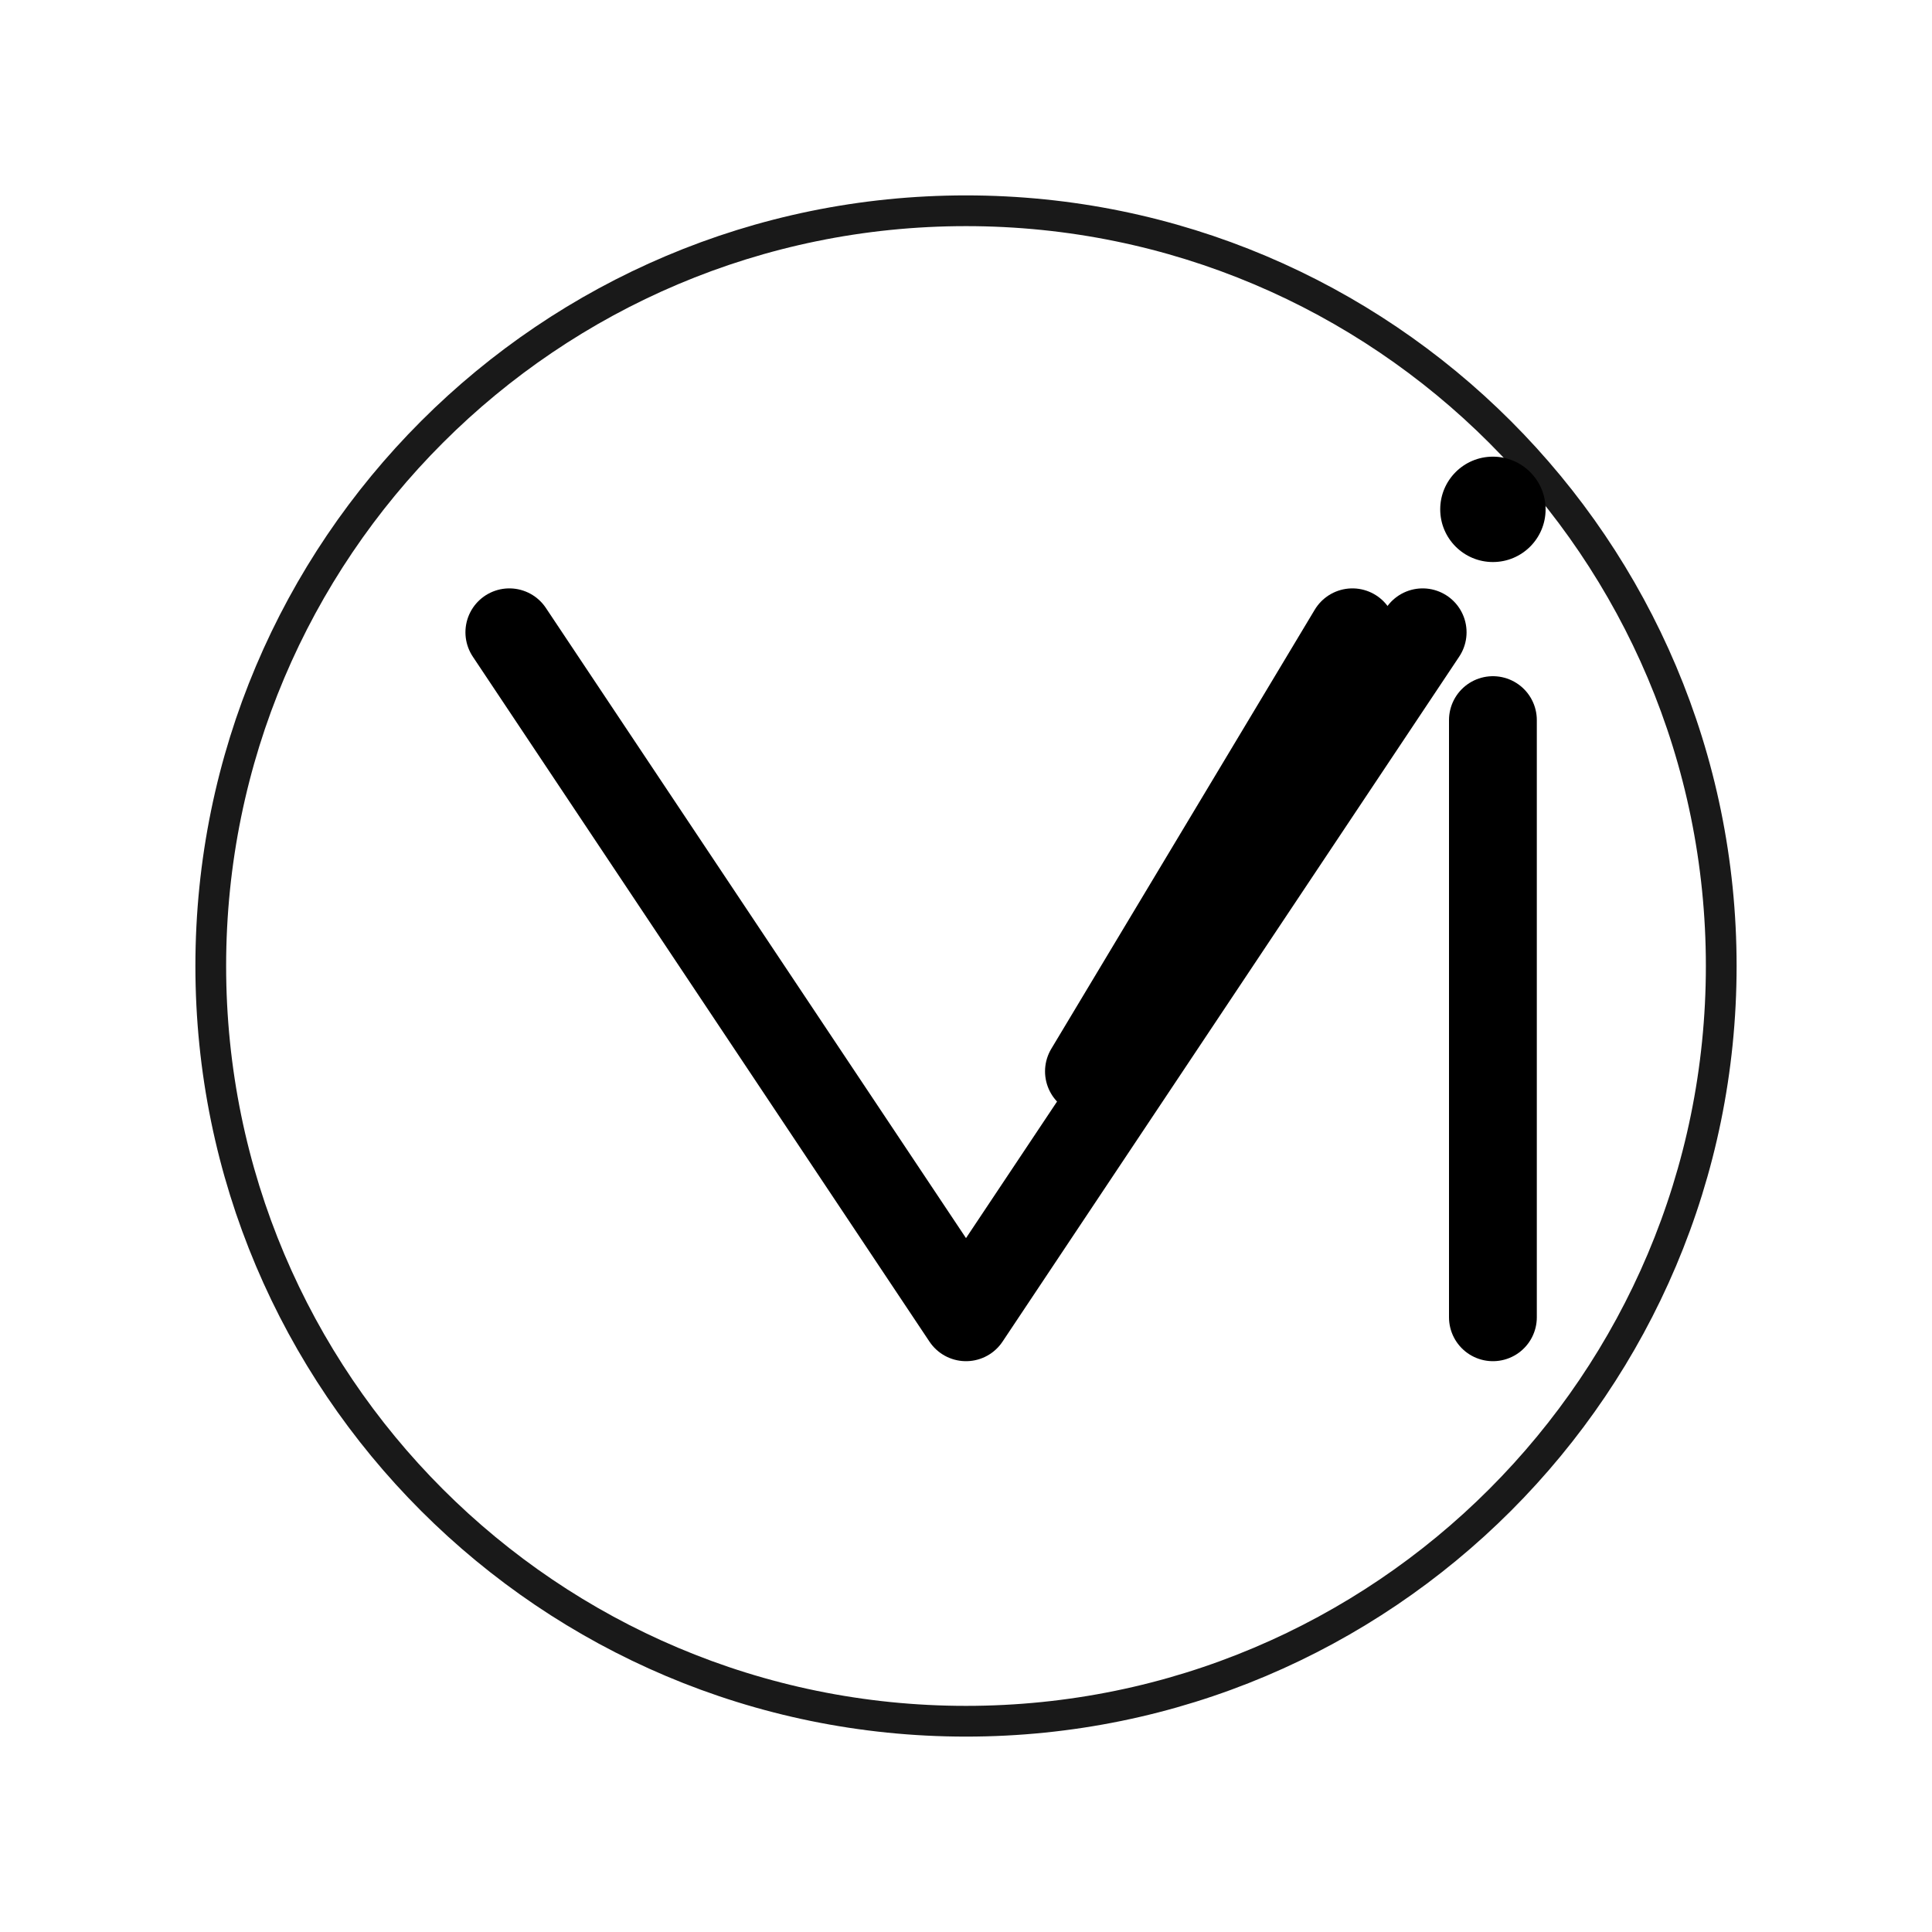
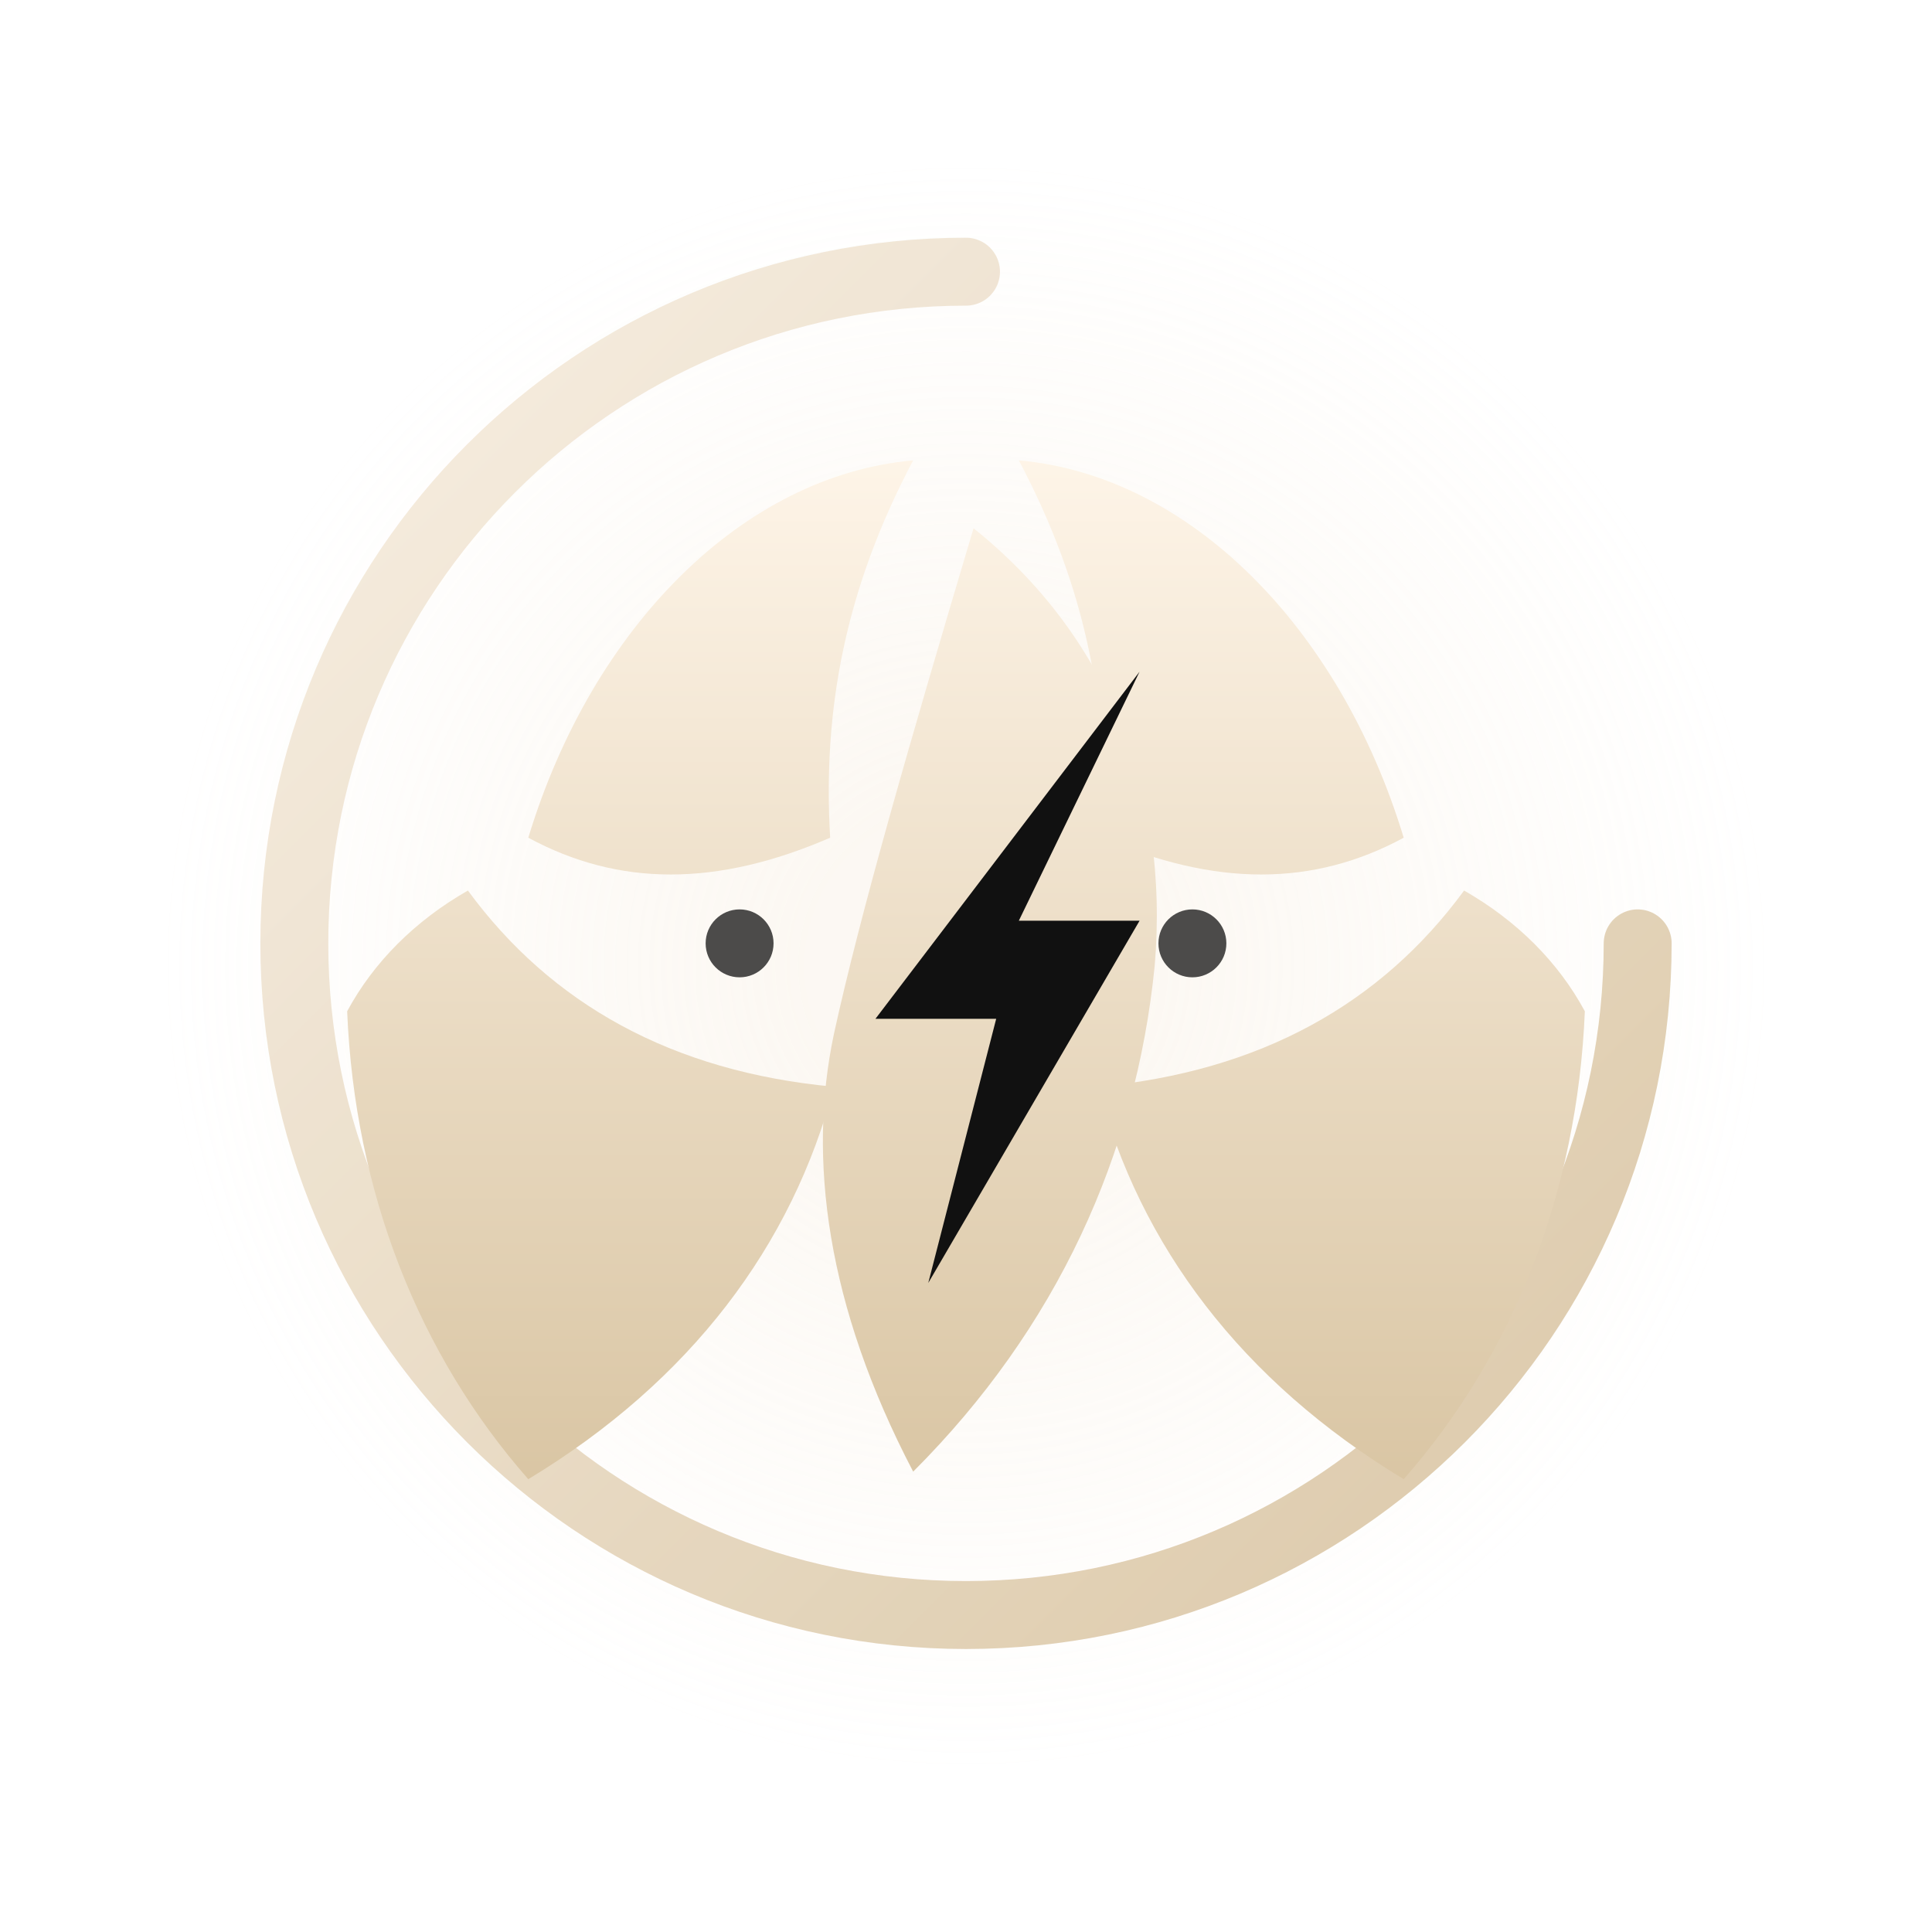
- <svg xmlns="http://www.w3.org/2000/svg" width="220" height="220" viewBox="0 0 220 220" fill="none">
-   <circle cx="110" cy="110" r="86" stroke="currentColor" stroke-width="3.5" opacity="0.9" />
-   <path d="M58 72L110 150L162 72" stroke="currentColor" stroke-width="10" stroke-linecap="round" stroke-linejoin="round" />
-   <path d="M124 122L154 72" stroke="currentColor" stroke-width="10" stroke-linecap="round" stroke-linejoin="round" />
-   <line x1="170" y1="82" x2="170" y2="150" stroke="currentColor" stroke-width="10" stroke-linecap="round" />
-   <circle cx="170" cy="58" r="6" fill="currentColor" />
+ <svg xmlns="http://www.w3.org/2000/svg" width="512" height="512" viewBox="0 0 512 512" fill="none">
+   <defs>
+     <linearGradient id="ring" x1="96" y1="96" x2="416" y2="416" gradientUnits="userSpaceOnUse">
+       <stop offset="0" stop-color="#F5EBDD" />
+       <stop offset="1" stop-color="#D9C5A3" />
+     </linearGradient>
+     <linearGradient id="crest" x1="256" y1="112" x2="256" y2="396" gradientUnits="userSpaceOnUse">
+       <stop offset="0" stop-color="#FFF6EA" />
+       <stop offset="1" stop-color="#D9C5A3" />
+     </linearGradient>
+     <radialGradient id="glow" cx="0" cy="0" r="1" gradientUnits="userSpaceOnUse" gradientTransform="translate(256 256) rotate(90) scale(212)">
+       <stop offset="0.2" stop-color="#F1DFC6" stop-opacity="0.22" />
+       <stop offset="1" stop-color="#F1DFC6" stop-opacity="0" />
+     </radialGradient>
+   </defs>
+   <circle cx="256" cy="256" r="212" fill="url(#glow)" />
+   <path d="M256 72C157.694 72 78 151.694 78 250C78 348.306 157.694 428 256 428C354.306 428 434 348.306 434 250" stroke="url(#ring)" stroke-width="18" stroke-linecap="round" opacity="0.92" />
+   <path d="M140 222C157 166 197 126 242 122C224 156 218 188 220 222C190 235 164 235 140 222Z" fill="url(#crest)" />
+   <path d="M372 222C355 166 315 126 270 122C288 156 294 188 292 222C322 235 348 235 372 222Z" fill="url(#crest)" />
+   <path d="M124 236C146 266 178 284 221 288C210 330 183 366 140 392C111 359 94 316 92 268C99 255 110 244 124 236Z" fill="url(#crest)" />
+   <path d="M388 236C366 266 334 284 291 288C302 330 329 366 372 392C401 359 418 316 420 268C413 255 402 244 388 236Z" fill="url(#crest)" />
+   <path d="M258 140C293 168 310 209 306 256C301 306 280 352 242 390C219 346 214 307 221 274C228 242 241 197 258 140Z" fill="url(#crest)" />
+   <path d="M302 178L270 244H302L246 340L264 270H232L302 178Z" fill="#111111" />
+   <circle cx="196" cy="250" r="9" fill="#111111" opacity="0.75" />
+   <circle cx="316" cy="250" r="9" fill="#111111" opacity="0.75" />
</svg>
